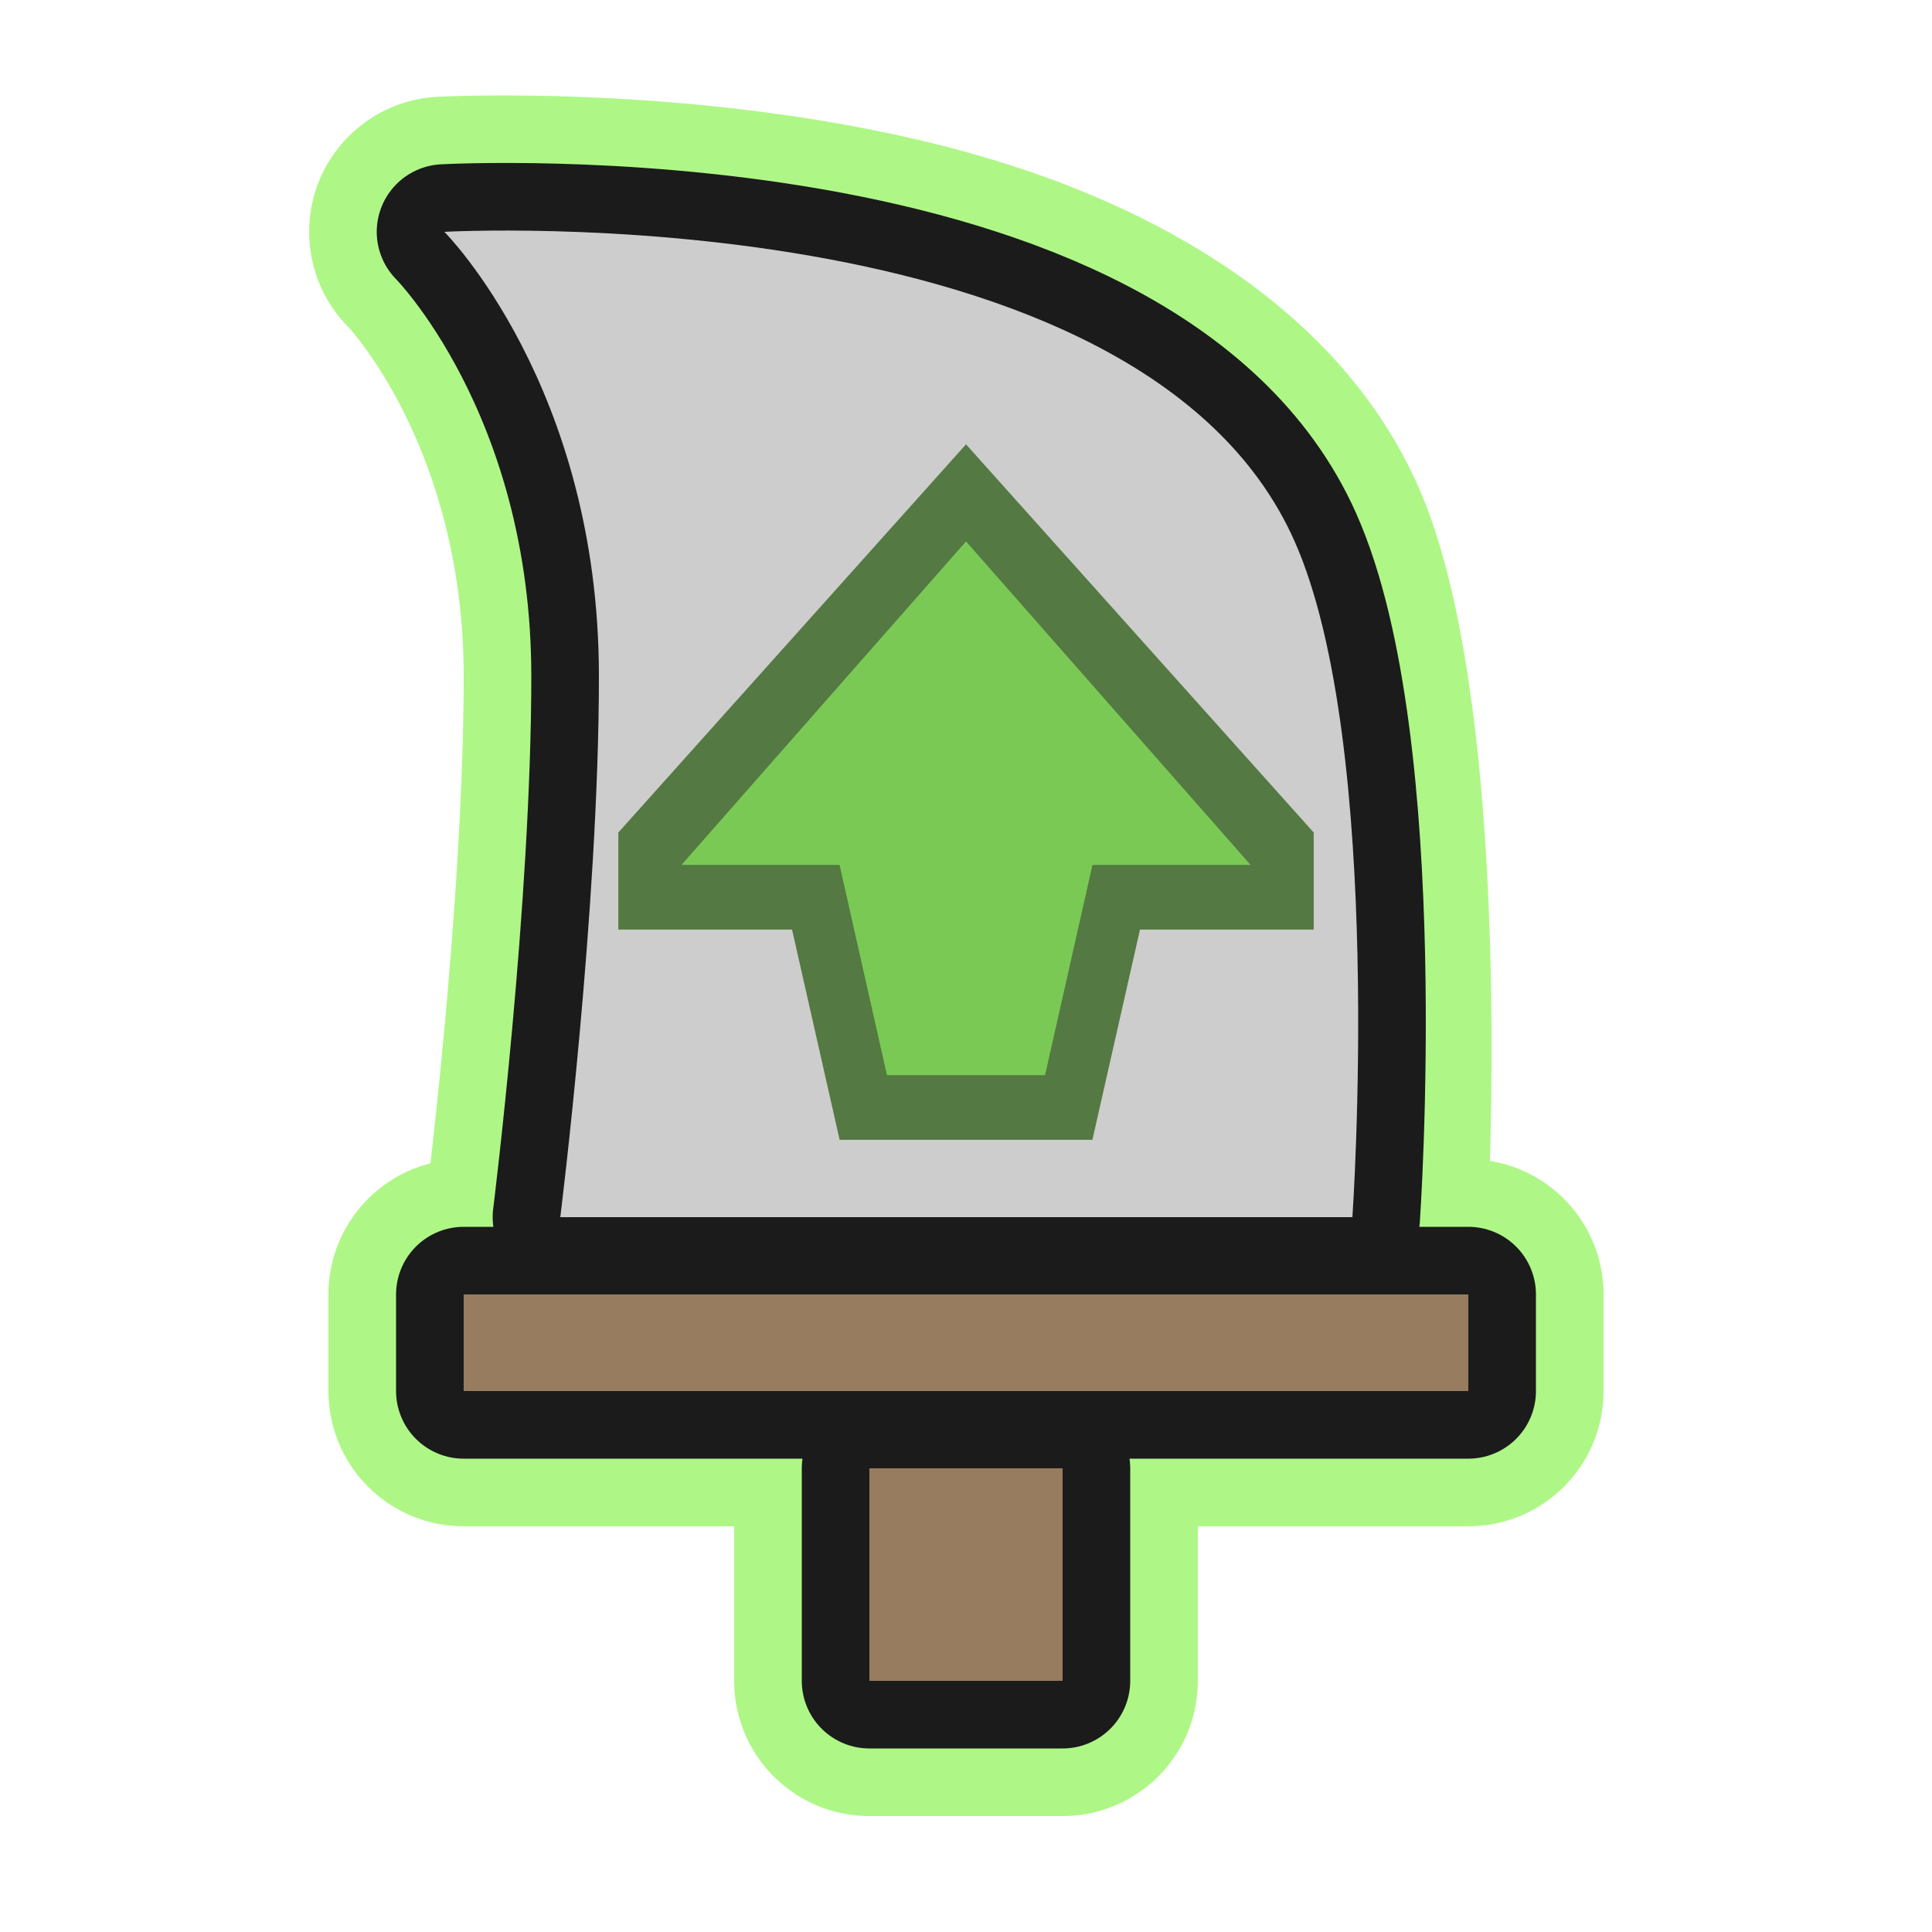
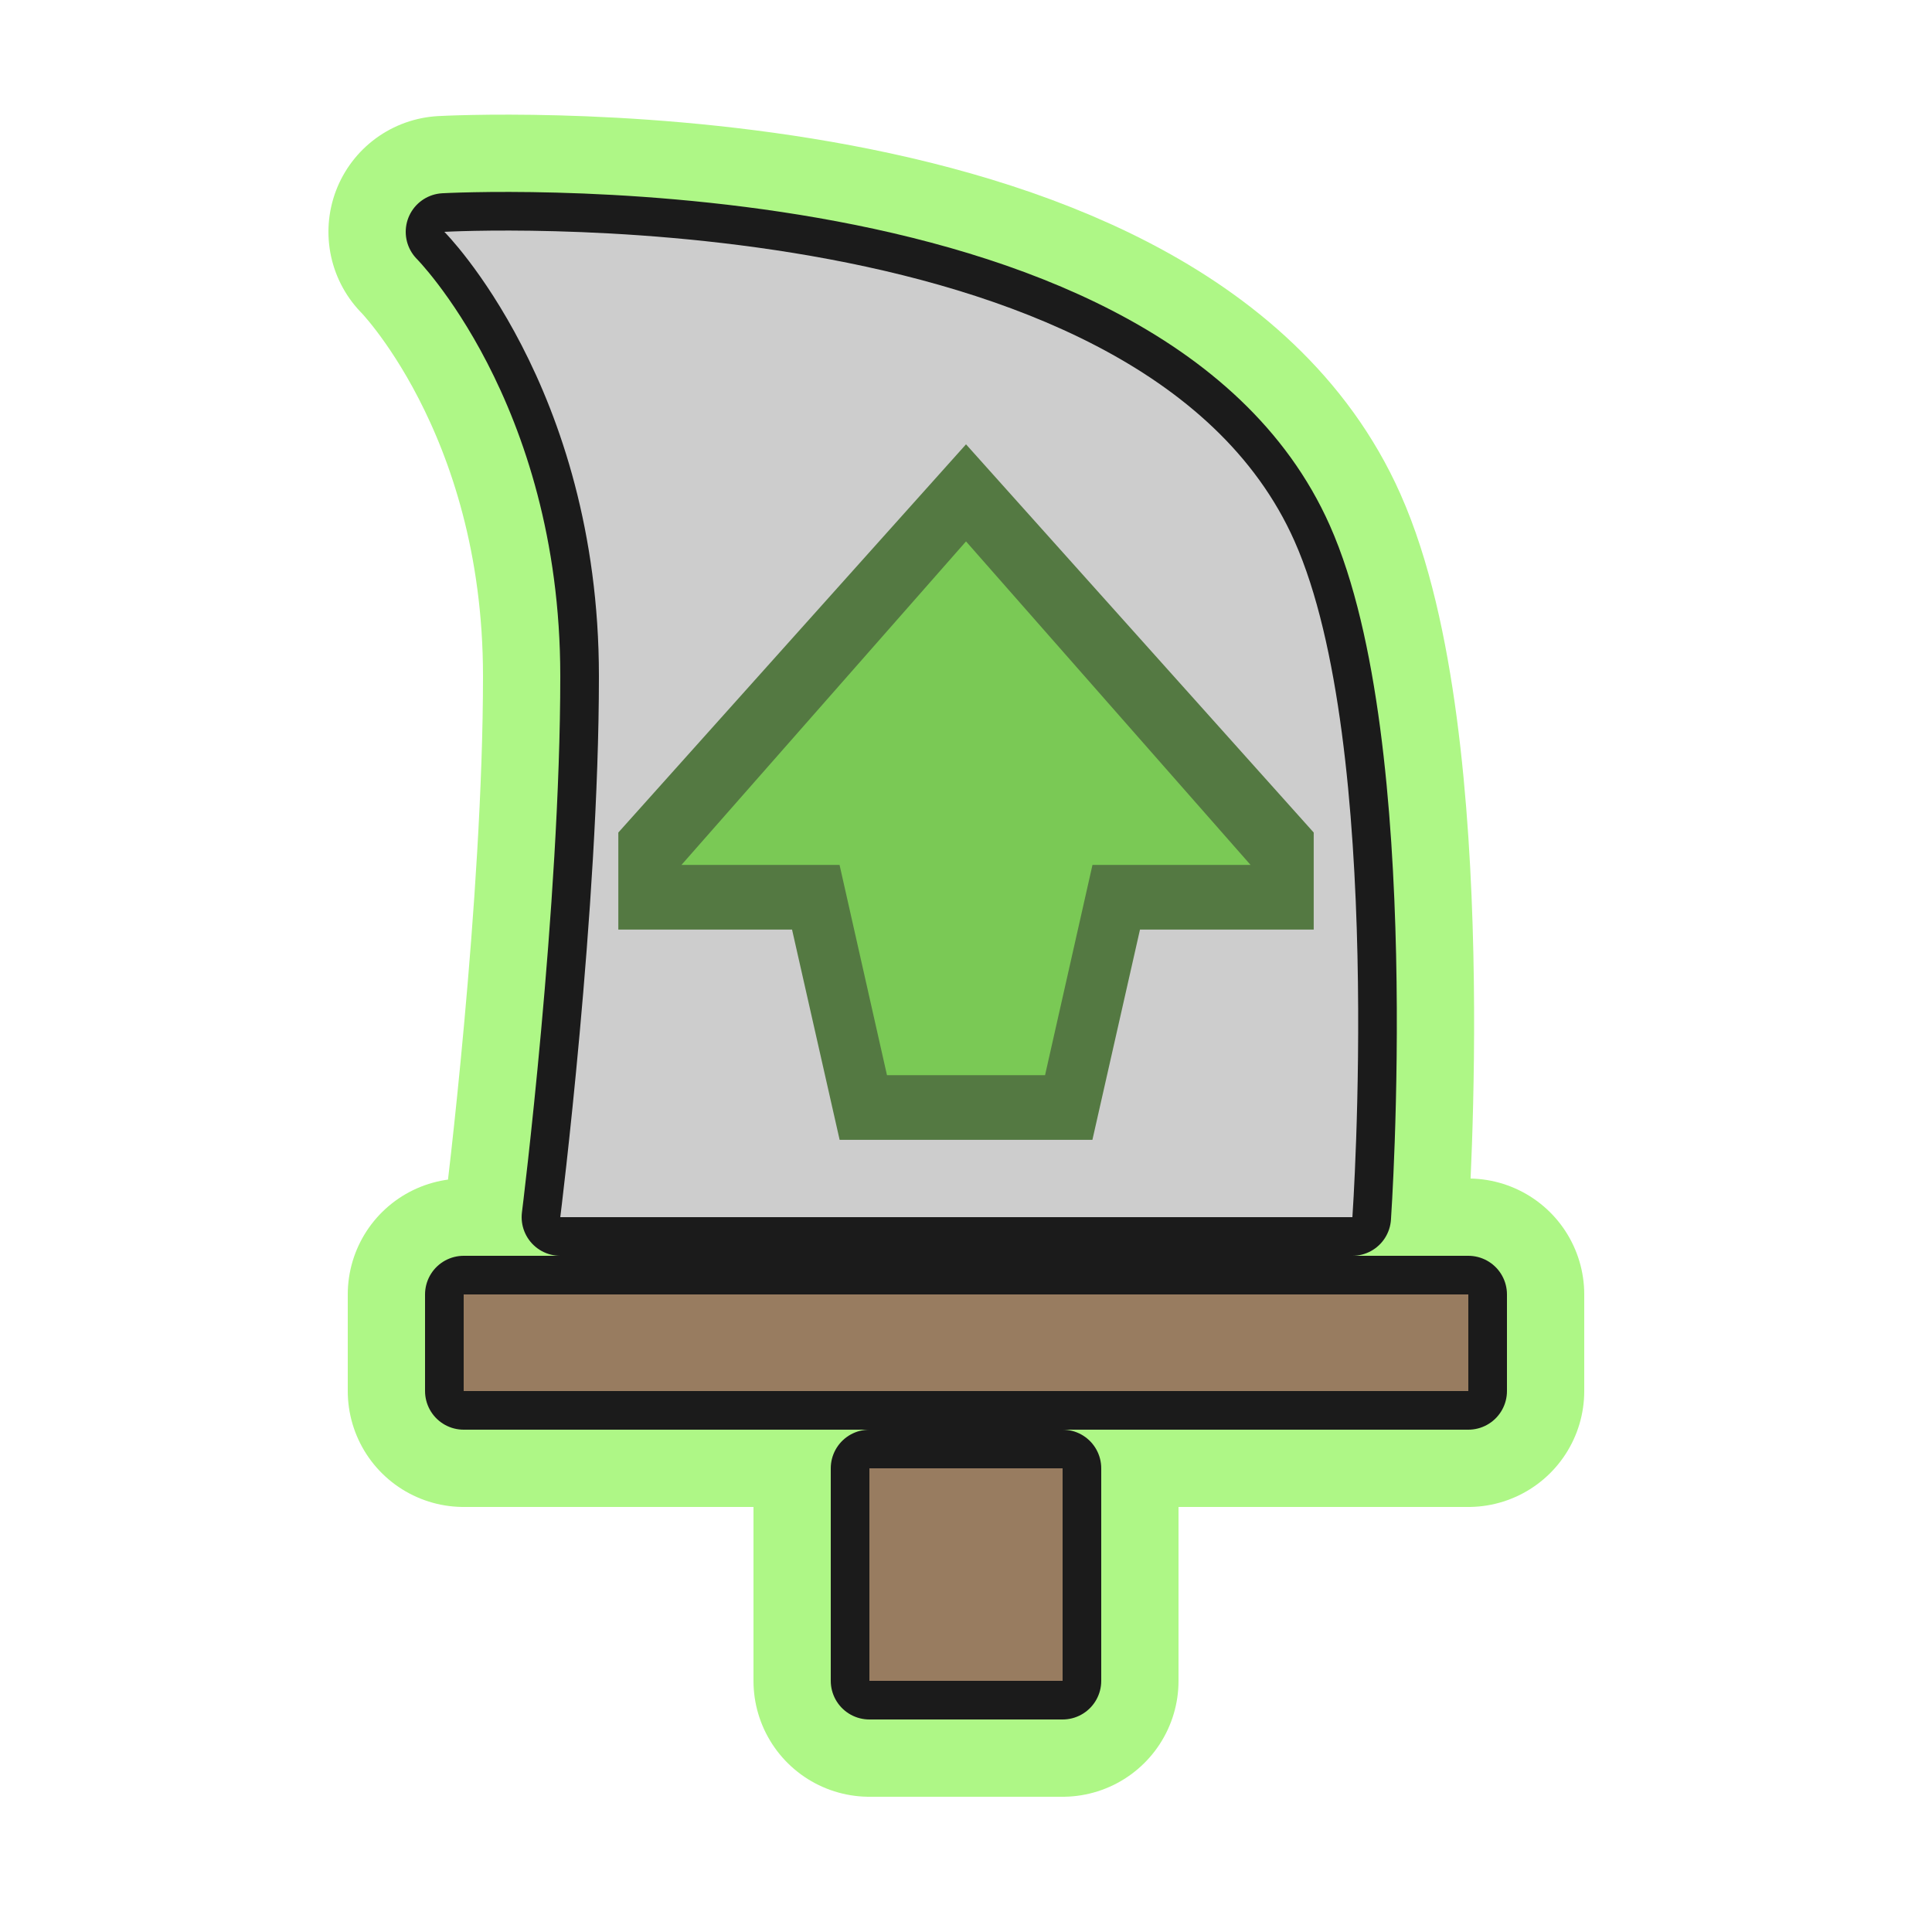
<svg xmlns="http://www.w3.org/2000/svg" width="100%" height="100%" viewBox="0 0 100 100" version="1.1" xml:space="preserve" style="fill-rule:evenodd;clip-rule:evenodd;stroke-linecap:square;stroke-linejoin:round;stroke-miterlimit:1.5;">
  <g transform="matrix(1,0,0,1,-3200,-700)">
    <g id="Attack_Up" transform="matrix(1,0,0,1,-700,-400)">
      <g>
        <g id="glow" transform="matrix(1,0,0,1,700,400)">
-           <path d="M3277.12,760.089C3280.45,760.625 3283,763.515 3283,767L3283,772C3283,775.866 3279.87,779 3276,779L3262,779L3262,787C3262,790.866 3258.87,794 3255,794L3245,794C3241.13,794 3238,790.866 3238,787L3238,779L3224,779C3220.13,779 3217,775.866 3217,772L3217,767C3217,763.727 3219.25,760.979 3222.28,760.213C3222.8,755.717 3224,744.183 3224,735C3224,723.293 3218.05,716.95 3218.05,716.95C3216.1,714.998 3215.48,712.081 3216.46,709.502C3217.45,706.923 3219.86,705.164 3222.61,705.011C3222.61,705.011 3236.73,704.233 3249.91,707.841C3260.05,710.617 3269.37,716.103 3273.4,725.157C3277.42,734.203 3277.34,752.517 3277.12,760.089ZM3276,767L3224,767L3224,772L3276,772L3276,767ZM3270,763C3270,763 3271.7,738.563 3267,728C3259,710 3223,712 3223,712C3223,712 3231,720 3231,735C3231,747.042 3229,763 3229,763L3270,763ZM3255,776L3245,776L3245,787L3255,787L3255,776Z" style="fill:rgb(174,247,134);" />
+           <path d="M3276,767L3276,772L3224,772L3224,767L3276,767ZM3255,776L3255,787L3245,787L3245,776L3255,776ZM3270,763L3229,763C3229,763 3231,747.042 3231,735C3231,720 3223,712 3223,712C3223,712 3259,710 3267,728C3271.7,738.563 3270,763 3270,763Z" style="fill:none;stroke:rgb(174,247,134);stroke-width:12px;" />
          <path d="M3276,767L3276,772L3224,772L3224,767L3276,767ZM3255,776L3255,787L3245,787L3245,776L3255,776ZM3270,763L3229,763C3229,763 3231,747.042 3231,735C3231,720 3223,712 3223,712C3223,712 3259,710 3267,728C3271.7,738.563 3270,763 3270,763Z" style="fill:rgb(174,247,134);" />
        </g>
        <g id="shadow" transform="matrix(1,0,0,1,700,400)">
-           <path d="M3276,767L3276,772L3224,772L3224,767L3276,767ZM3255,776L3255,787L3245,787L3245,776L3255,776ZM3270,763L3229,763C3229,763 3231,747.042 3231,735C3231,720 3223,712 3223,712C3223,712 3259,710 3267,728C3271.7,738.563 3270,763 3270,763Z" style="fill:none;stroke:rgb(27,27,27);stroke-width:7px;" />
+           <path d="M3276,767L3276,772L3224,772L3224,767L3276,767ZM3255,776L3255,787L3245,787L3245,776L3255,776ZM3270,763L3229,763C3229,763 3231,747.042 3231,735C3231,720 3223,712 3223,712C3223,712 3259,710 3267,728C3271.7,738.563 3270,763 3270,763Z" style="fill:none;stroke:rgb(27,27,27);stroke-width:4px;" />
          <path d="M3276,767L3276,772L3224,772L3224,767L3276,767ZM3255,776L3255,787L3245,787L3245,776L3255,776ZM3270,763L3229,763C3229,763 3231,747.042 3231,735C3231,720 3223,712 3223,712C3223,712 3259,710 3267,728C3271.7,738.563 3270,763 3270,763Z" style="fill:rgb(27,27,27);" />
        </g>
        <g id="color_02" transform="matrix(1,0,0,1,700,400)">
          <path d="M3276,767L3276,772L3224,772L3224,767L3276,767ZM3255,776L3255,787L3245,787L3245,776L3255,776Z" style="fill:rgb(152,124,96);" />
        </g>
        <g id="color_01" transform="matrix(1,0,0,1,700,400)">
          <path d="M3270,763L3229,763C3229,763 3231,747.042 3231,735C3231,720 3223,712 3223,712C3223,712 3259,710 3267,728C3271.7,738.563 3270,763 3270,763" style="fill:rgb(205,205,205);" />
        </g>
      </g>
      <g transform="matrix(0.818182,0,0,0.837209,718.182,181.977)">
        <g id="color_021" transform="matrix(1.61852,0,0,1.59259,-1310.19,-33.8148)">
          <path d="M3243.2,745.837L3245.06,754L3254.94,754L3256.8,745.837L3263.59,745.837L3263.59,742.07L3250,727L3236.41,742.07L3236.41,745.837L3243.2,745.837Z" style="fill:rgb(84,121,66);" />
        </g>
        <g id="color_011" transform="matrix(1,0,0,1,700,402)">
          <path d="M3242,748L3245,761L3255,761L3258,748L3268,748L3250,728L3232,748L3242,748Z" style="fill:rgb(122,201,85);" />
        </g>
      </g>
    </g>
  </g>
</svg>
